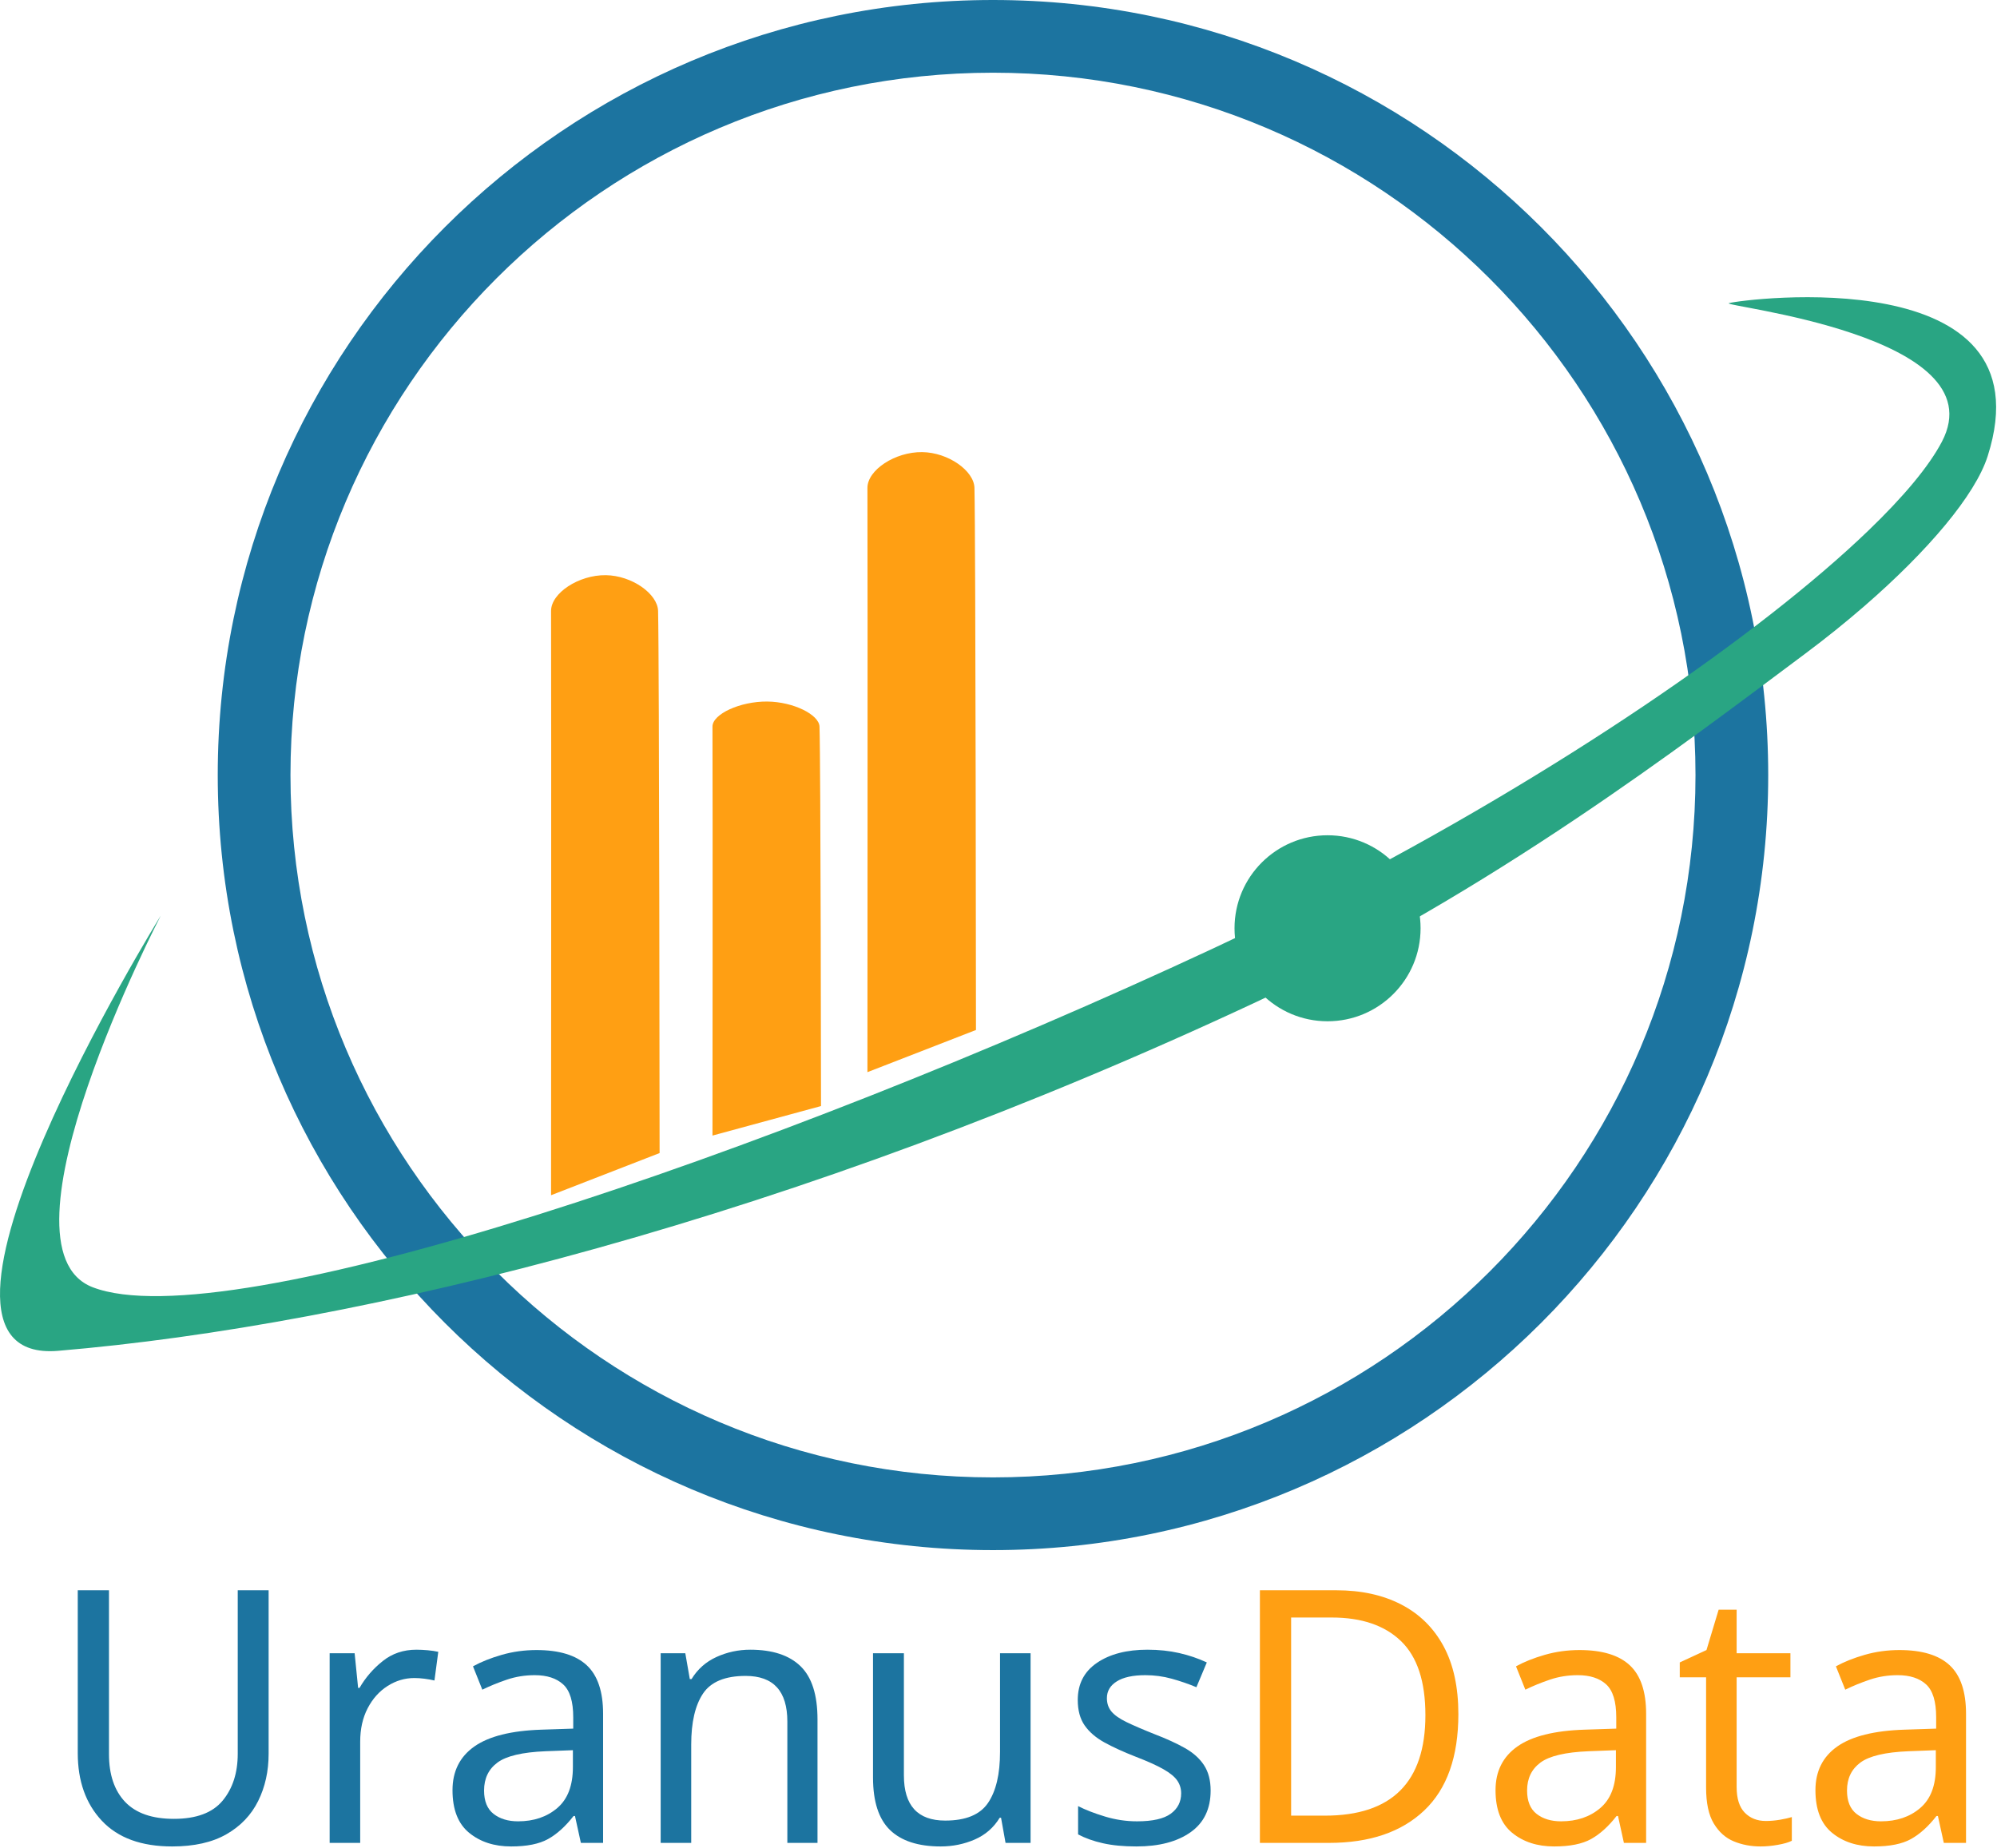
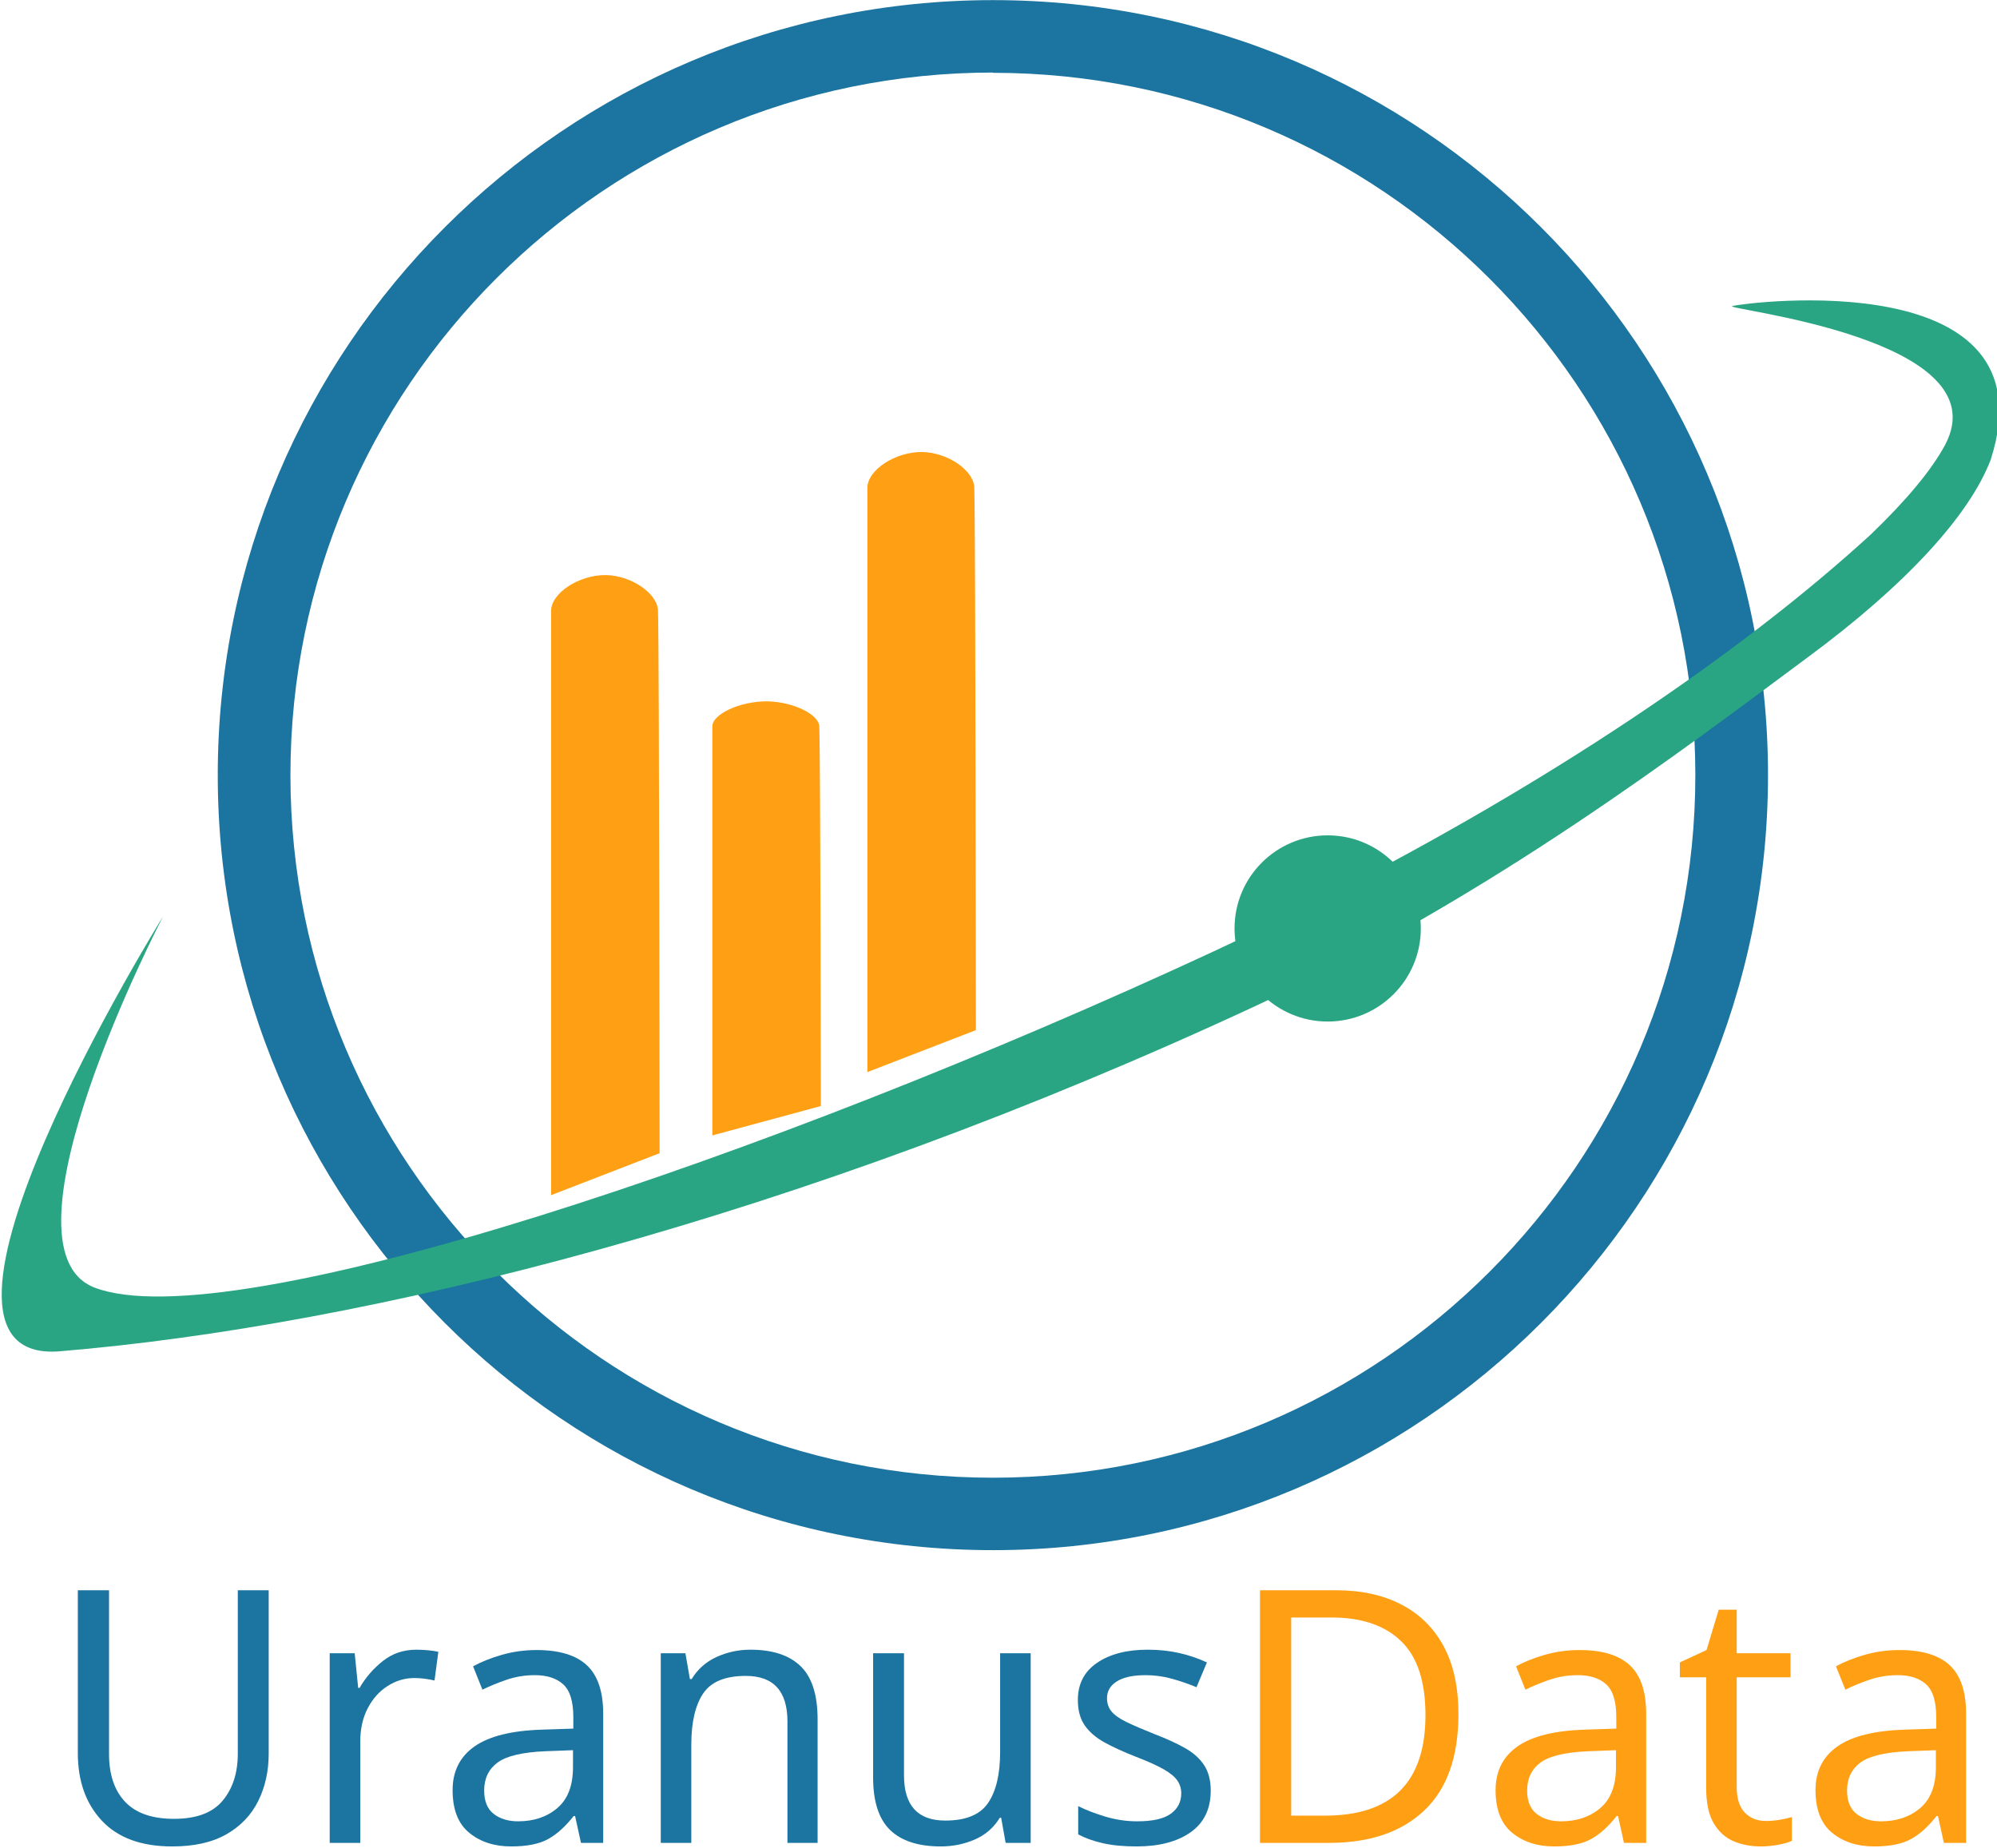
- <svg xmlns="http://www.w3.org/2000/svg" width="100%" height="100%" viewBox="0 0 644 596" version="1.1" xml:space="preserve" style="fill-rule:evenodd;clip-rule:evenodd;stroke-linejoin:round;stroke-miterlimit:2;">
-   <g transform="matrix(1,0,0,1,-4746.444,-2104.036)">
-     <g transform="matrix(1,0,0,1,5630.45,2038.743)">
-       <g>
-         <g transform="matrix(1.017208,0,0,0.995617,-1062.03,-932.1162)">
-           <path d="M383.644,1199.74C384.026,1215.708 384.123,1375.364 384.123,1375.364L349.715,1389.025C349.715,1389.025 349.813,1232.246 349.715,1199.74C349.698,1193.969 358.461,1188.028 367.085,1188.146C375.362,1188.26 383.511,1194.202 383.644,1199.74Z" style="fill:rgb(255,159,19);" />
-         </g>
-         <g transform="matrix(1.017208,0,0,0.696932,-1009.976,-536.4758)">
-           <path d="M383.644,1199.74C384.026,1215.708 384.123,1375.364 384.123,1375.364L349.715,1389.025C349.715,1389.025 349.813,1232.246 349.715,1199.74C349.698,1193.969 358.461,1188.028 367.085,1188.146C375.362,1188.26 383.511,1194.202 383.644,1199.74Z" style="fill:rgb(255,159,19);" />
-         </g>
-         <g transform="matrix(1.017208,0,0,0.995617,-960.0052,-971.8123)">
-           <path d="M383.644,1199.74C384.026,1215.708 384.123,1375.364 384.123,1375.364L349.715,1389.025C349.715,1389.025 349.813,1232.246 349.715,1199.74C349.698,1193.969 358.461,1188.028 367.085,1188.146C375.362,1188.26 383.511,1194.202 383.644,1199.74Z" style="fill:rgb(255,159,19);" />
-         </g>
-         <g transform="matrix(0.992908,0,0,0.875,-1104.283,-815.7293)">
-           <path d="M544.358,1006.882C683.322,1006.882 796.144,1134.907 796.144,1292.597C796.144,1450.287 683.322,1578.311 544.358,1578.311C405.394,1578.311 292.572,1450.287 292.572,1292.597C292.572,1134.907 405.394,1006.882 544.358,1006.882ZM544.358,1033.685C670.286,1033.685 772.524,1149.7 772.524,1292.597C772.524,1435.494 670.286,1551.508 544.358,1551.508C418.43,1551.508 316.192,1435.494 316.192,1292.597C316.192,1149.7 418.43,1033.685 544.358,1033.685Z" style="fill:rgb(28,116,160);" />
-         </g>
-         <g transform="matrix(-0.435319,-0.929845,2.945584,-1.379014,-1784.469,1143.437)">
-           <path d="M297.222,367.219C297.222,367.219 225.826,337.824 200.567,345.489C167.853,355.416 147.985,411.741 147.751,460.231C147.73,464.499 147.989,468.748 148.497,472.946C151.627,498.813 164.232,522.7 179.348,536.723C184.335,541.35 189.596,544.903 194.879,547.099C217.873,556.656 263.246,532.712 262.667,533.81C261.919,535.229 232.363,564.528 184.679,550.604C175.247,547.85 165.679,541.282 158.424,533.22C156.322,530.884 154.413,528.421 152.759,525.89C143.108,511.123 126.773,487.622 126.773,462.003C126.773,411.297 153.853,368.11 187.084,339.712C206.26,323.324 297.222,367.219 297.222,367.219Z" style="fill:rgb(41,165,131);" />
-         </g>
-         <g transform="matrix(0.999056,0,0,1.018953,-1158.546,-869.0163)">
-           <text x="289.82px" y="1500.312px" style="font-family:'SansSerifCollection', 'Sans Serif Collection', sans-serif;font-size:112px;fill:rgb(28,116,160);">Ur<tspan x="415.708px " y="1500.312px ">a</tspan>nus</text>
-           <g transform="matrix(112,0,0,112,918.4755,1500.312)">
-                     </g>
-           <text x="670.62px" y="1500.312px" style="font-family:'SansSerifCollection', 'Sans Serif Collection', sans-serif;font-size:112px;fill:rgb(255,159,19);">Data</text>
-         </g>
-       </g>
-       <g transform="matrix(0.98807,0,0,0.987749,-1072.644,-830.4152)">
-         <ellipse cx="624.198" cy="1209.951" rx="30.362" ry="30.372" style="fill:rgb(41,165,131);" />
-       </g>
-     </g>
-   </g>
+ <svg xmlns="http://www.w3.org/2000/svg" xml:space="preserve" style="fill-rule:evenodd;clip-rule:evenodd;stroke-linejoin:round;stroke-miterlimit:2" viewBox="0 0 644 596">
+   <path d="M383.6 1199.7c.4 16 .5 175.7.5 175.7l-34.4 13.6v-189.3c0-5.7 8.8-11.7 17.4-11.6 8.3.2 16.4 6.1 16.5 11.6" style="fill:#ff9f13" transform="matrix(1.017208 0 0 .995617 -178 -997.4)" />
+   <path d="M383.6 1199.7c.4 16 .5 175.7.5 175.7l-34.4 13.6v-189.3c0-5.7 8.8-11.7 17.4-11.6 8.3.2 16.4 6.1 16.5 11.6" style="fill:#ff9f13" transform="matrix(1.017208 0 0 .696932 -126 -601.8)" />
+   <path d="M383.6 1199.7c.4 16 .5 175.7.5 175.7l-34.4 13.6v-189.3c0-5.7 8.8-11.7 17.4-11.6 8.3.2 16.4 6.1 16.5 11.6" style="fill:#ff9f13" transform="matrix(1.017208 0 0 .995617 -76 -1037.1)" />
+   <path d="M544.4 1006.9c139 0 251.7 128 251.7 285.7s-112.8 285.7-251.7 285.7c-139 0-251.8-128-251.8-285.7s112.8-285.7 251.8-285.7m0 26.8c125.9 0 228.1 116 228.1 258.9s-102.2 259-228.1 259c-126 0-228.2-116.1-228.2-259s102.2-259 228.2-259" style="fill:#1c74a0" transform="matrix(.992908 0 0 .875 -220.3 -881)" />
+   <path d="M297.2 367.2s-71.4-29.4-96.6-21.7c-32.7 10-52.6 66.2-52.8 114.7q0 6.4.7 12.7a108 108 0 0 0 30.8 63.8q7.6 7 15.6 10.4c23 9.6 68.3-14.4 67.8-13.3-.8 1.4-30.3 30.7-78 16.8a60 60 0 0 1-32-24.7c-9.6-14.8-26-38.3-26-63.9 0-50.7 27.2-93.9 60.4-122.3 19.2-16.4 110.1 27.5 110.1 27.5" style="fill:#29a583" transform="rotate(245 -107.4 825.4)scale(1.0267 3.252406)" />
+   <text x="289.8" y="1500.3" style="font-family:&quot;SansSerifCollection&quot;,&quot;Sans Serif Collection&quot;,sans-serif;font-size:112px;fill:#1c74a0" transform="matrix(.999056 0 0 1.018953 -274.5 -934.3)">Ur<tspan x="415.7" y="1500.3">a</tspan>nus</text>
+   <text x="670.6" y="1500.3" style="font-family:&quot;SansSerifCollection&quot;,&quot;Sans Serif Collection&quot;,sans-serif;font-size:112px;fill:#ff9f13" transform="matrix(.999056 0 0 1.018953 -274.5 -934.3)">Data</text>
+   <circle cx="624.2" cy="1210" r="30.4" style="fill:#29a583" transform="matrix(.98807 0 0 .987749 -188.6 -895.7)" />
</svg>
